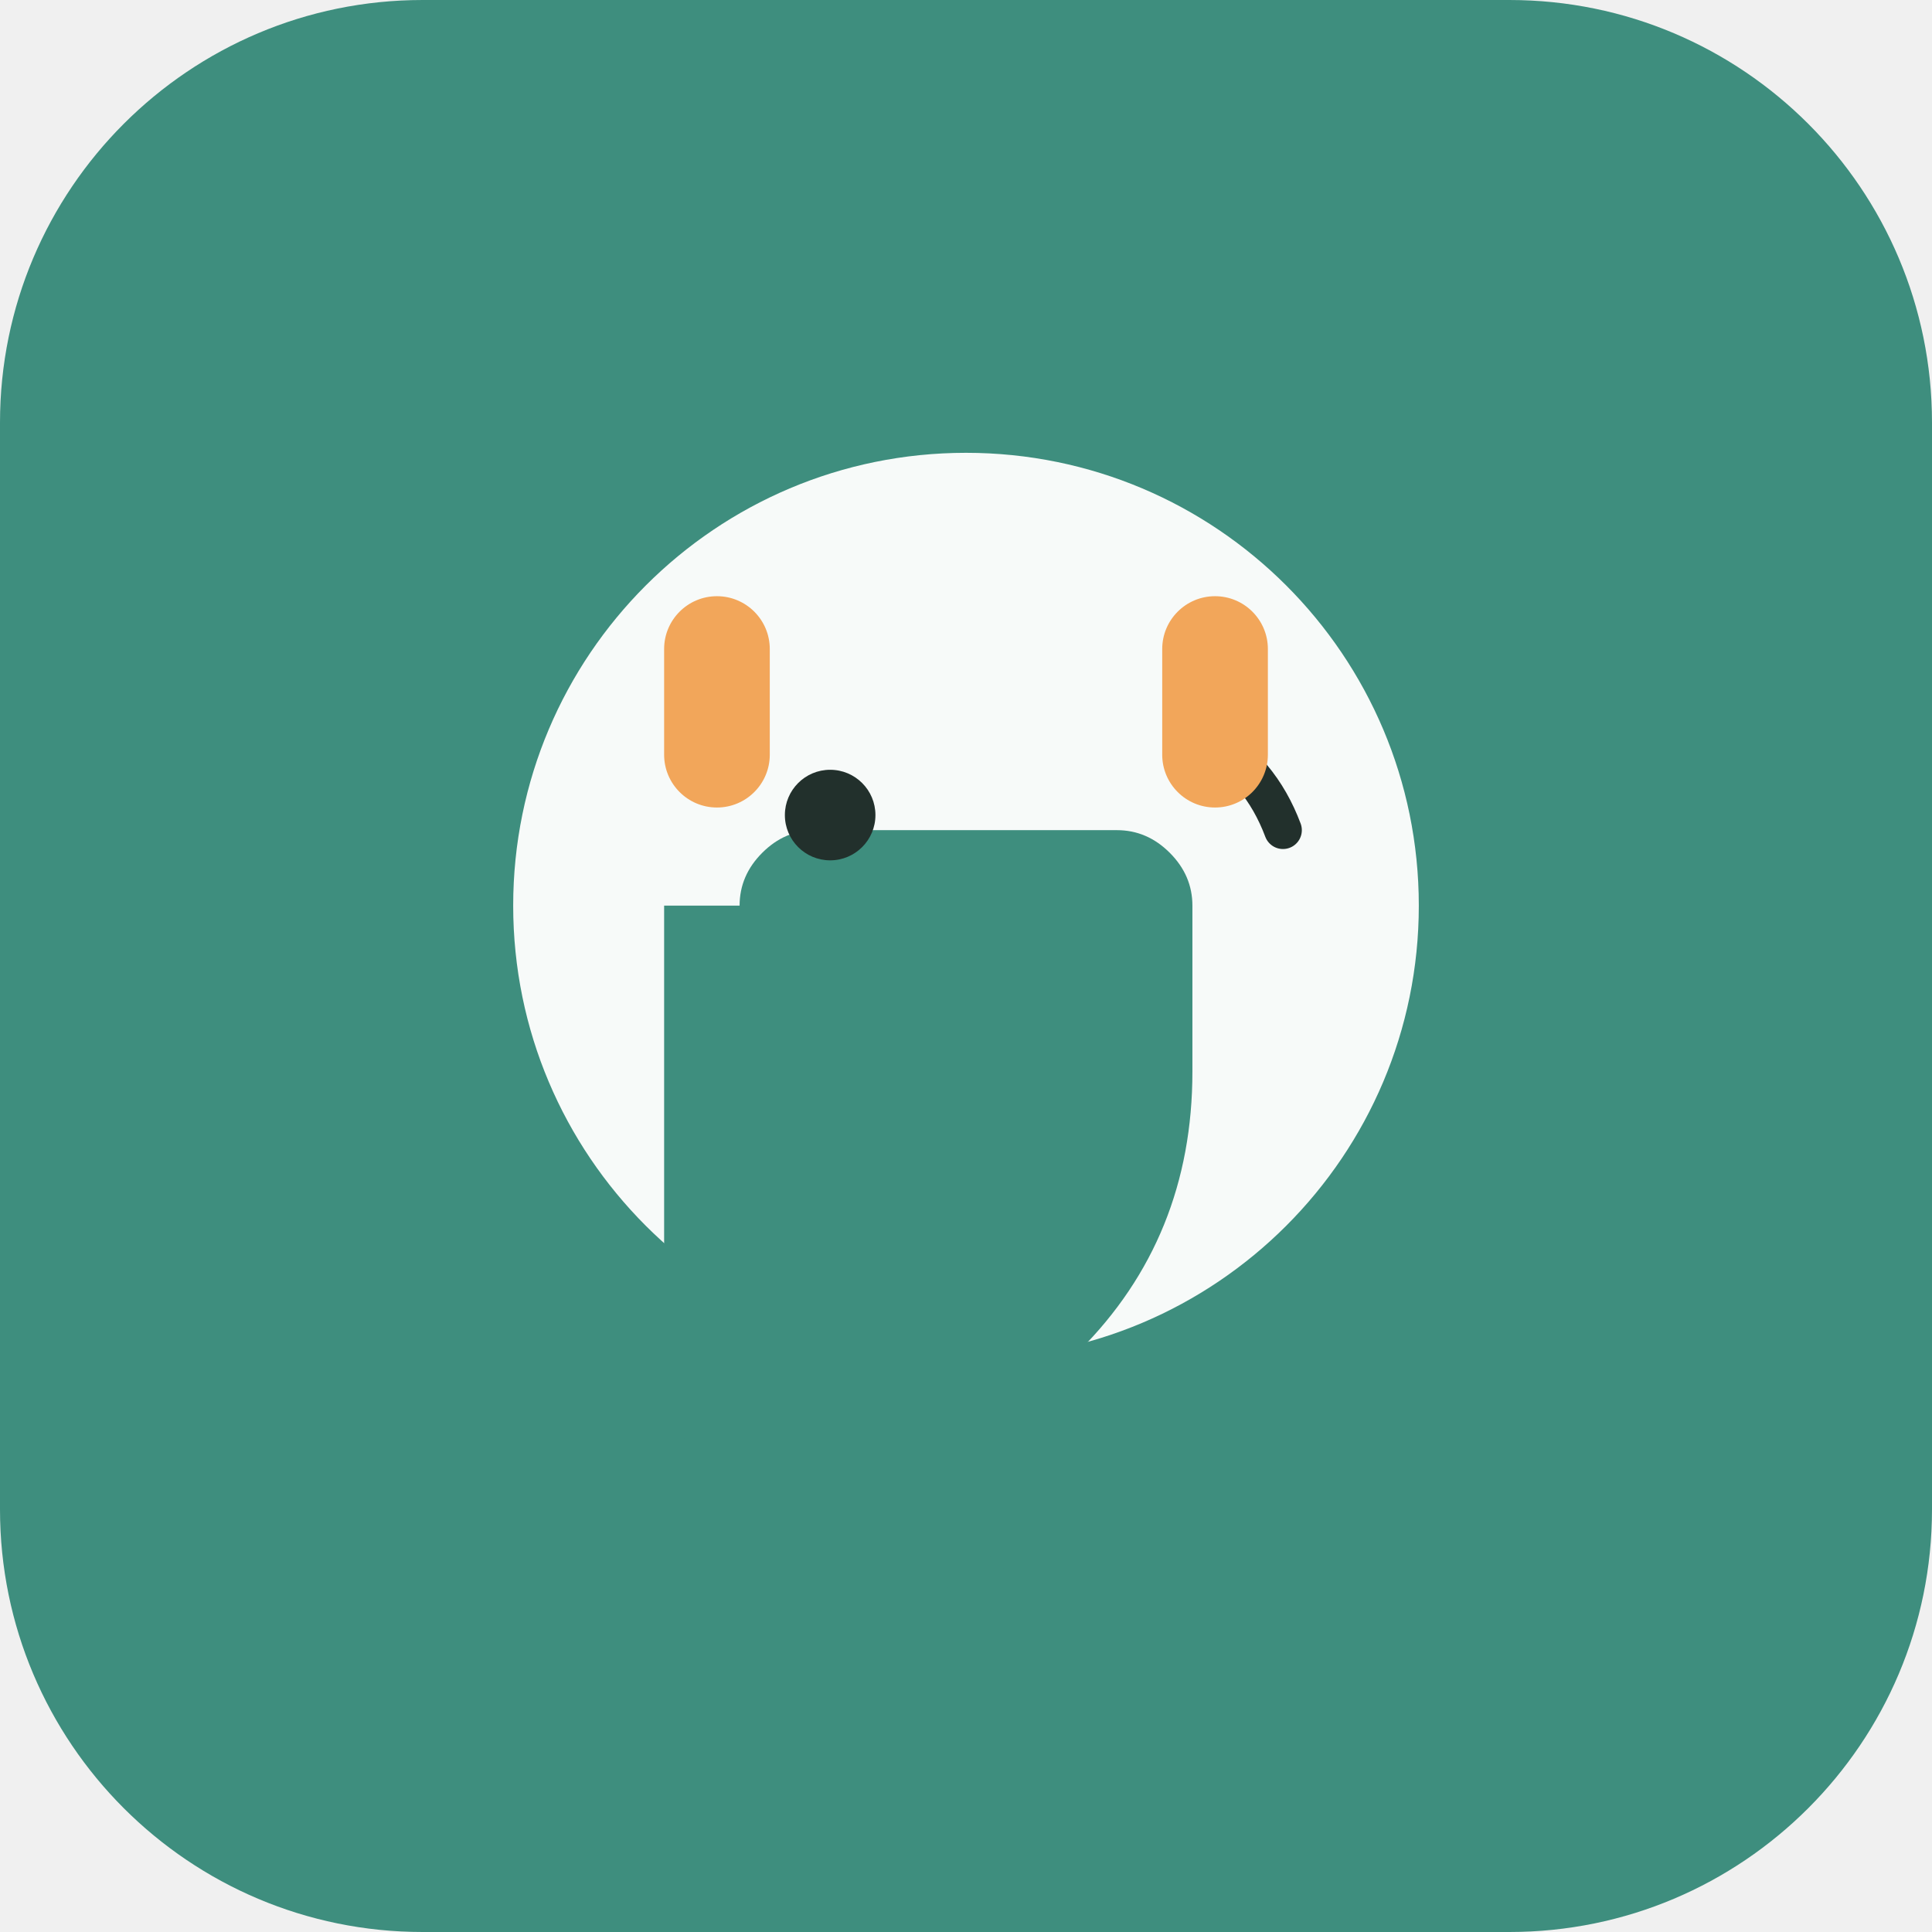
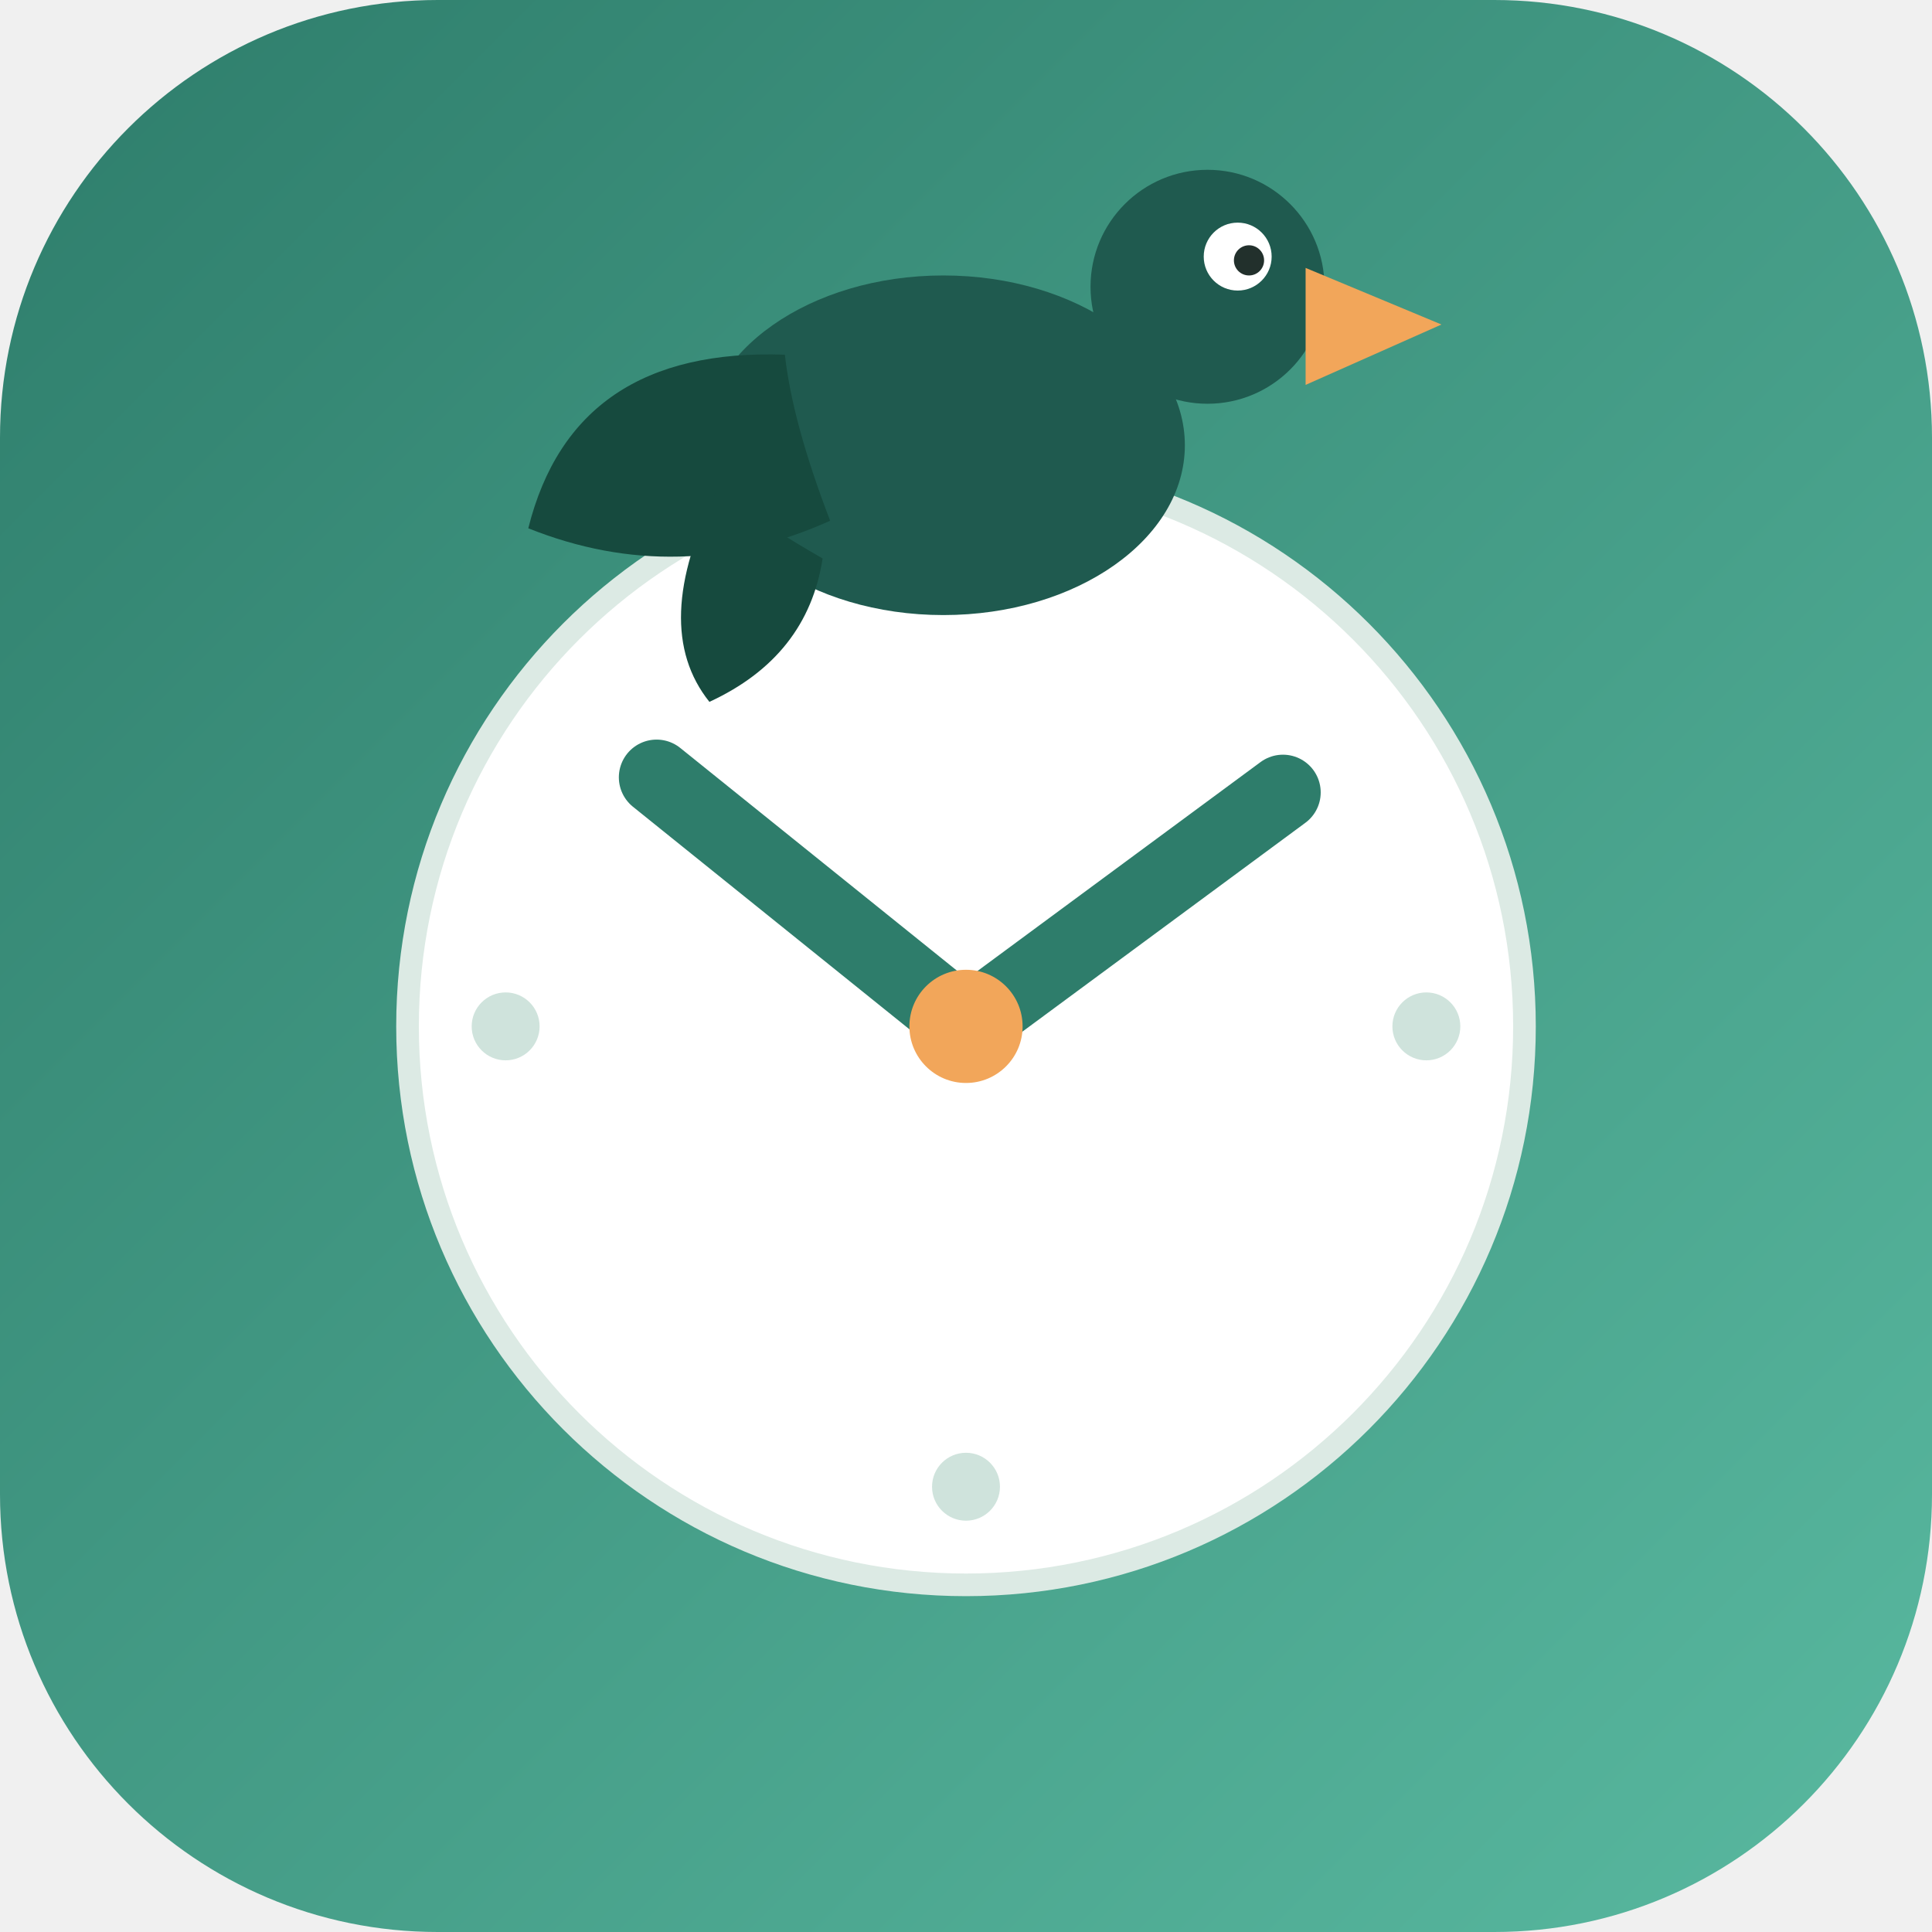
<svg xmlns="http://www.w3.org/2000/svg" viewBox="0 0 512 512">
-   <rect width="512" height="512" rx="112" fill="#3E8E7E" />
-   <circle cx="256" cy="240" r="120" fill="#F7FAF9" />
-   <path d="M196 240q0-8 6-14t14-6h80q8 0 14 6t6 14v44q0 44-30 74t-74 30h-16q-8 0-14-6t-6-14V240z" fill="#3E8E7E" />
-   <circle cx="220" cy="216" r="12" fill="#22302C" />
-   <path d="M320 196q14 8 20 24" stroke="#22302C" stroke-width="10" stroke-linecap="round" fill="none" />
-   <path d="M248 398q6 26 30 30" stroke="#3E8E7E" stroke-width="14" stroke-linecap="round" fill="none" />
-   <rect x="176" y="158" width="28" height="56" rx="14" fill="#F2A65A" />
-   <rect x="308" y="158" width="28" height="56" rx="14" fill="#F2A65A" />
+   <defs>
+     <linearGradient id="bg" x1="0" y1="0" x2="1" y2="1">
+       <stop offset="0" stop-color="#2E7D6B" />
+       <stop offset="1" stop-color="#59B9A0" />
+     </linearGradient>
+   </defs>
+   <rect width="512" height="512" rx="116" fill="url(#bg)" />
+   <circle cx="256" cy="272" r="148" fill="#FFFFFF" />
+   <circle cx="256" cy="272" r="148" fill="none" stroke="#DCEAE4" stroke-width="6" />
+   <circle cx="256" cy="150" r="9" fill="#CFE3DC" />
+   <circle cx="378" cy="272" r="9" fill="#CFE3DC" />
+   <circle cx="256" cy="394" r="9" fill="#CFE3DC" />
+   <circle cx="134" cy="272" r="9" fill="#CFE3DC" />
+   <path d="M256 272 L174 206" stroke="#2E7D6B" stroke-width="20" stroke-linecap="round" fill="none" />
+   <path d="M256 272 L340 210" stroke="#2E7D6B" stroke-width="20" stroke-linecap="round" fill="none" />
+   <circle cx="256" cy="272" r="15" fill="#F2A65A" />
+   <ellipse cx="250" cy="118" rx="64" ry="45" fill="#1F5A4F" />
+   <circle cx="320" cy="76" r="31" fill="#1F5A4F" />
+   <path d="M346 71 L382 86 L346 102 Z" fill="#F2A65A" />
+   <circle cx="328" cy="68" r="9" fill="#FFFFFF" />
+   <circle cx="331" cy="69" r="4" fill="#22302C" />
+   <path d="M208 94 Q152 92 140 140 Q180 156 220 138 Q210 112 208 94 Z" fill="#164A3E" />
+   <path d="M190 130 Q172 166 188 186 Q214 174 218 148 Q204 140 190 130 Z" fill="#164A3E" />
</svg>
